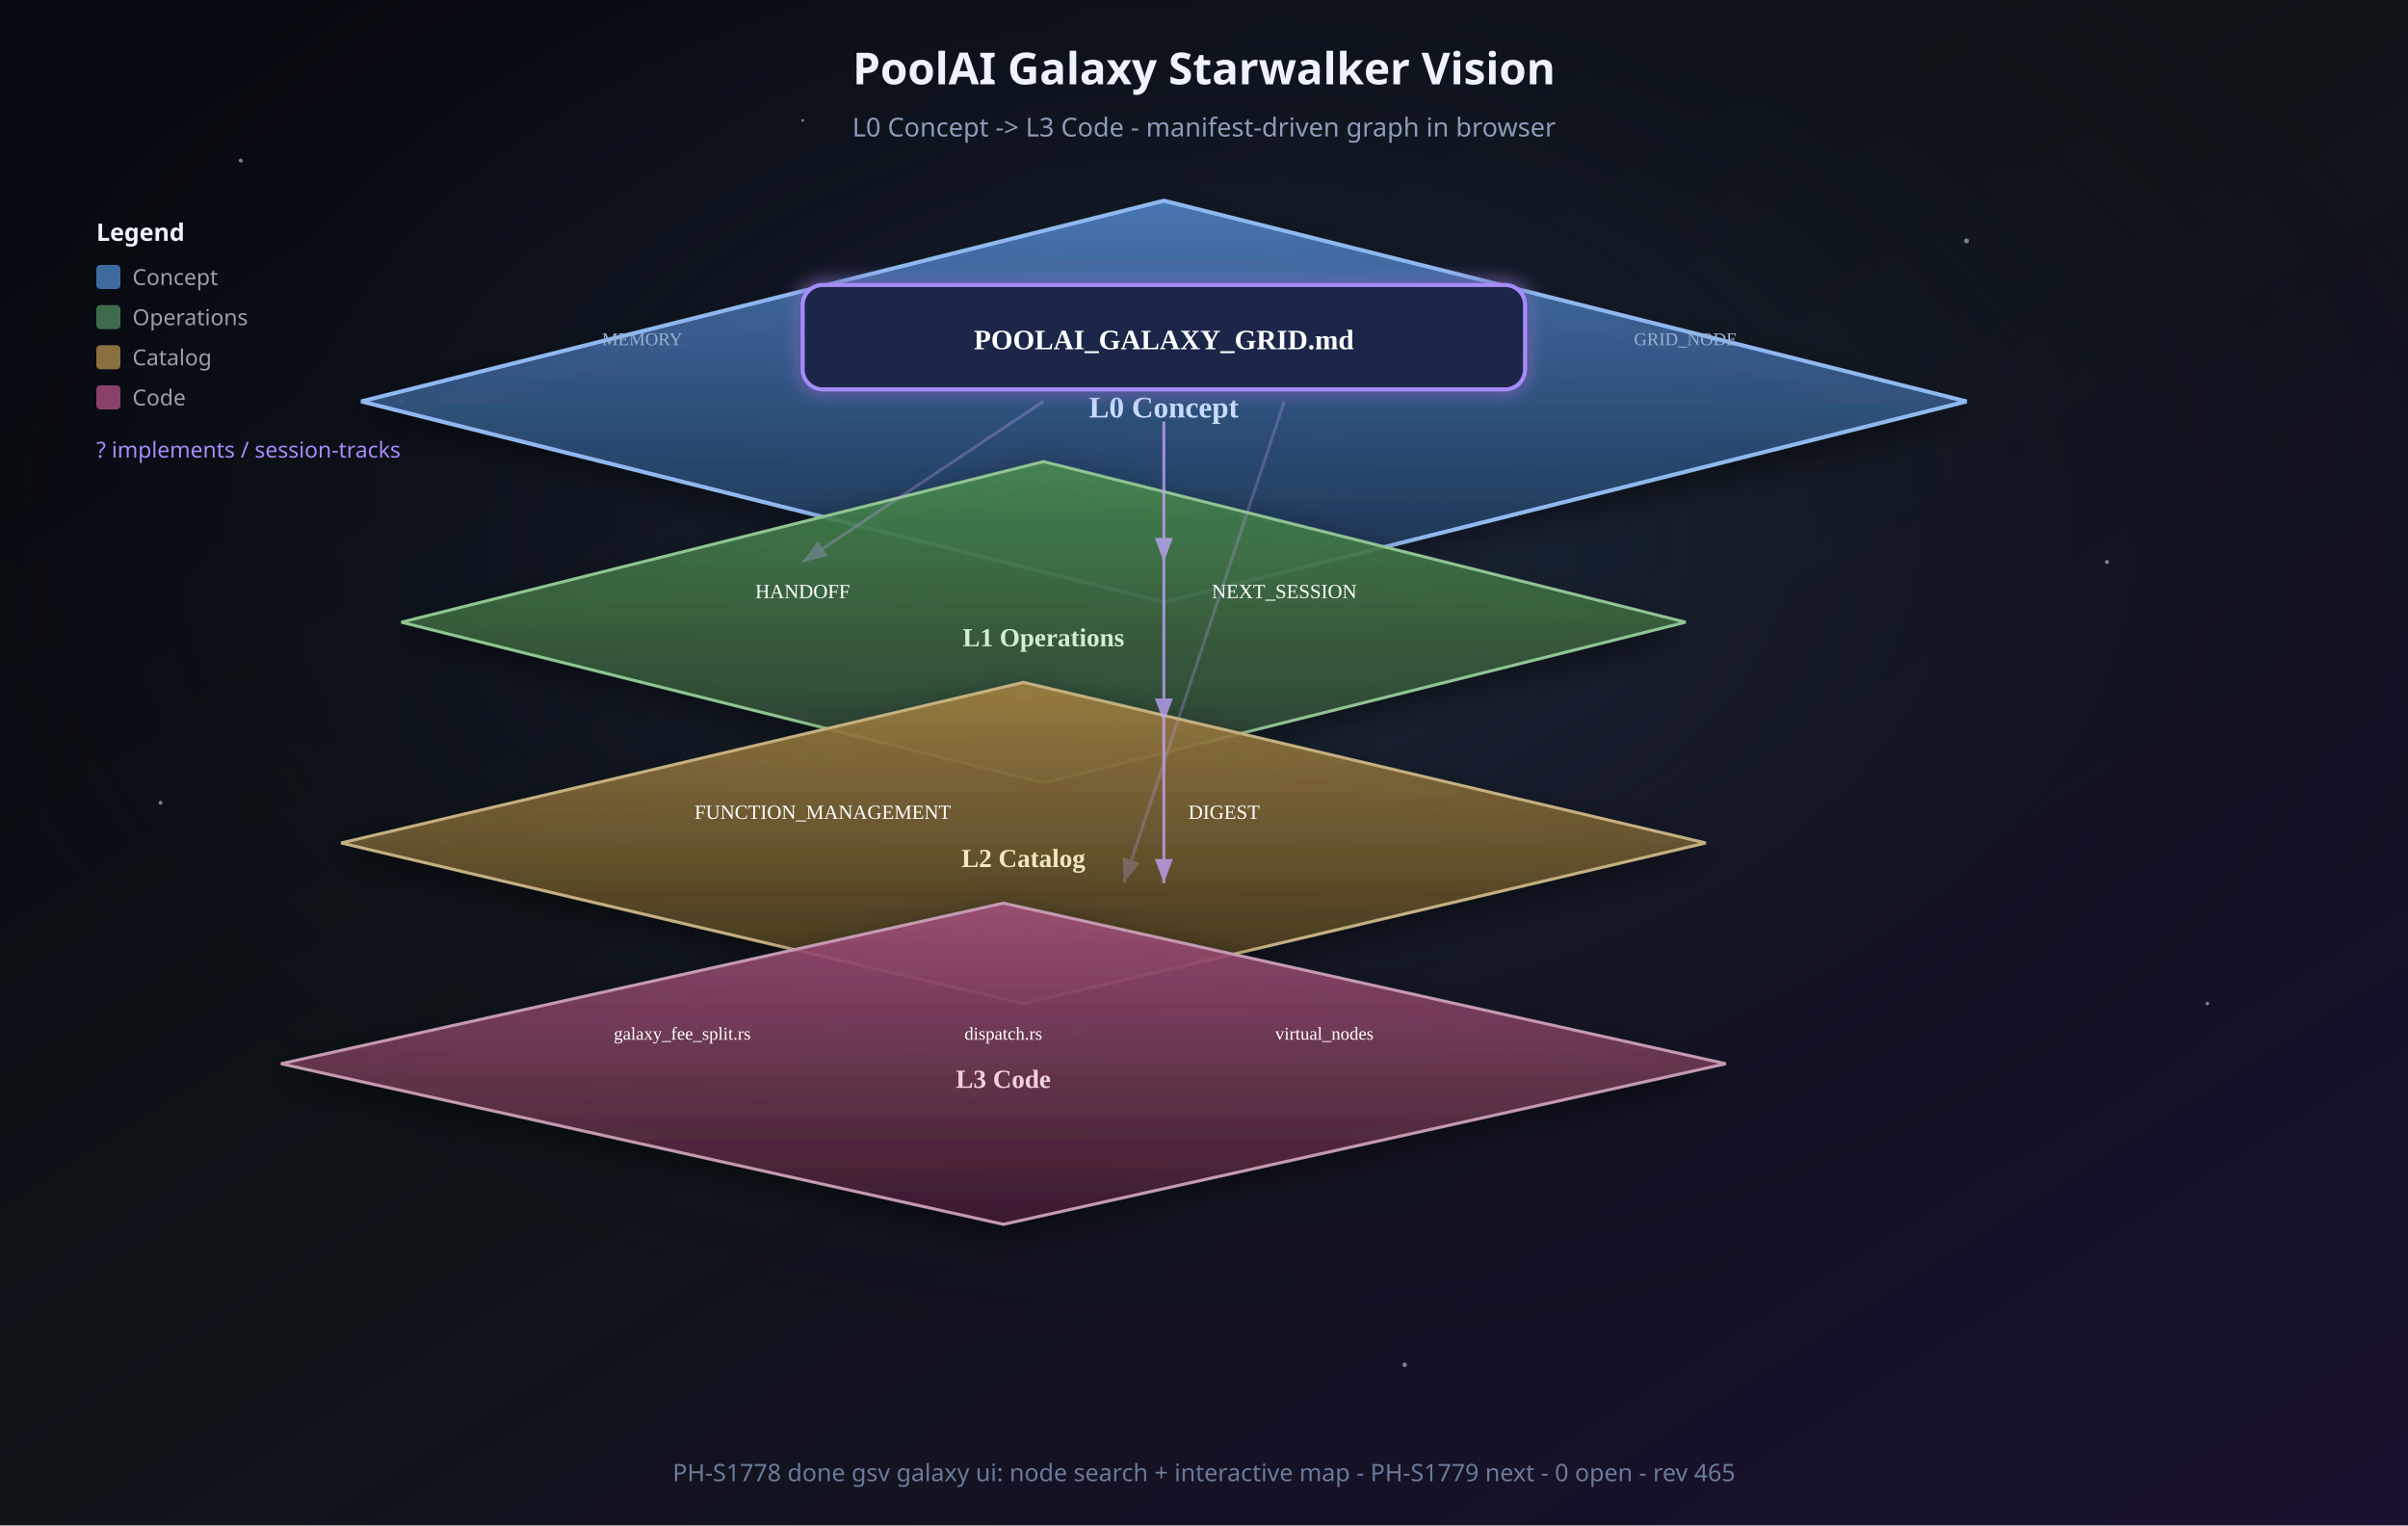
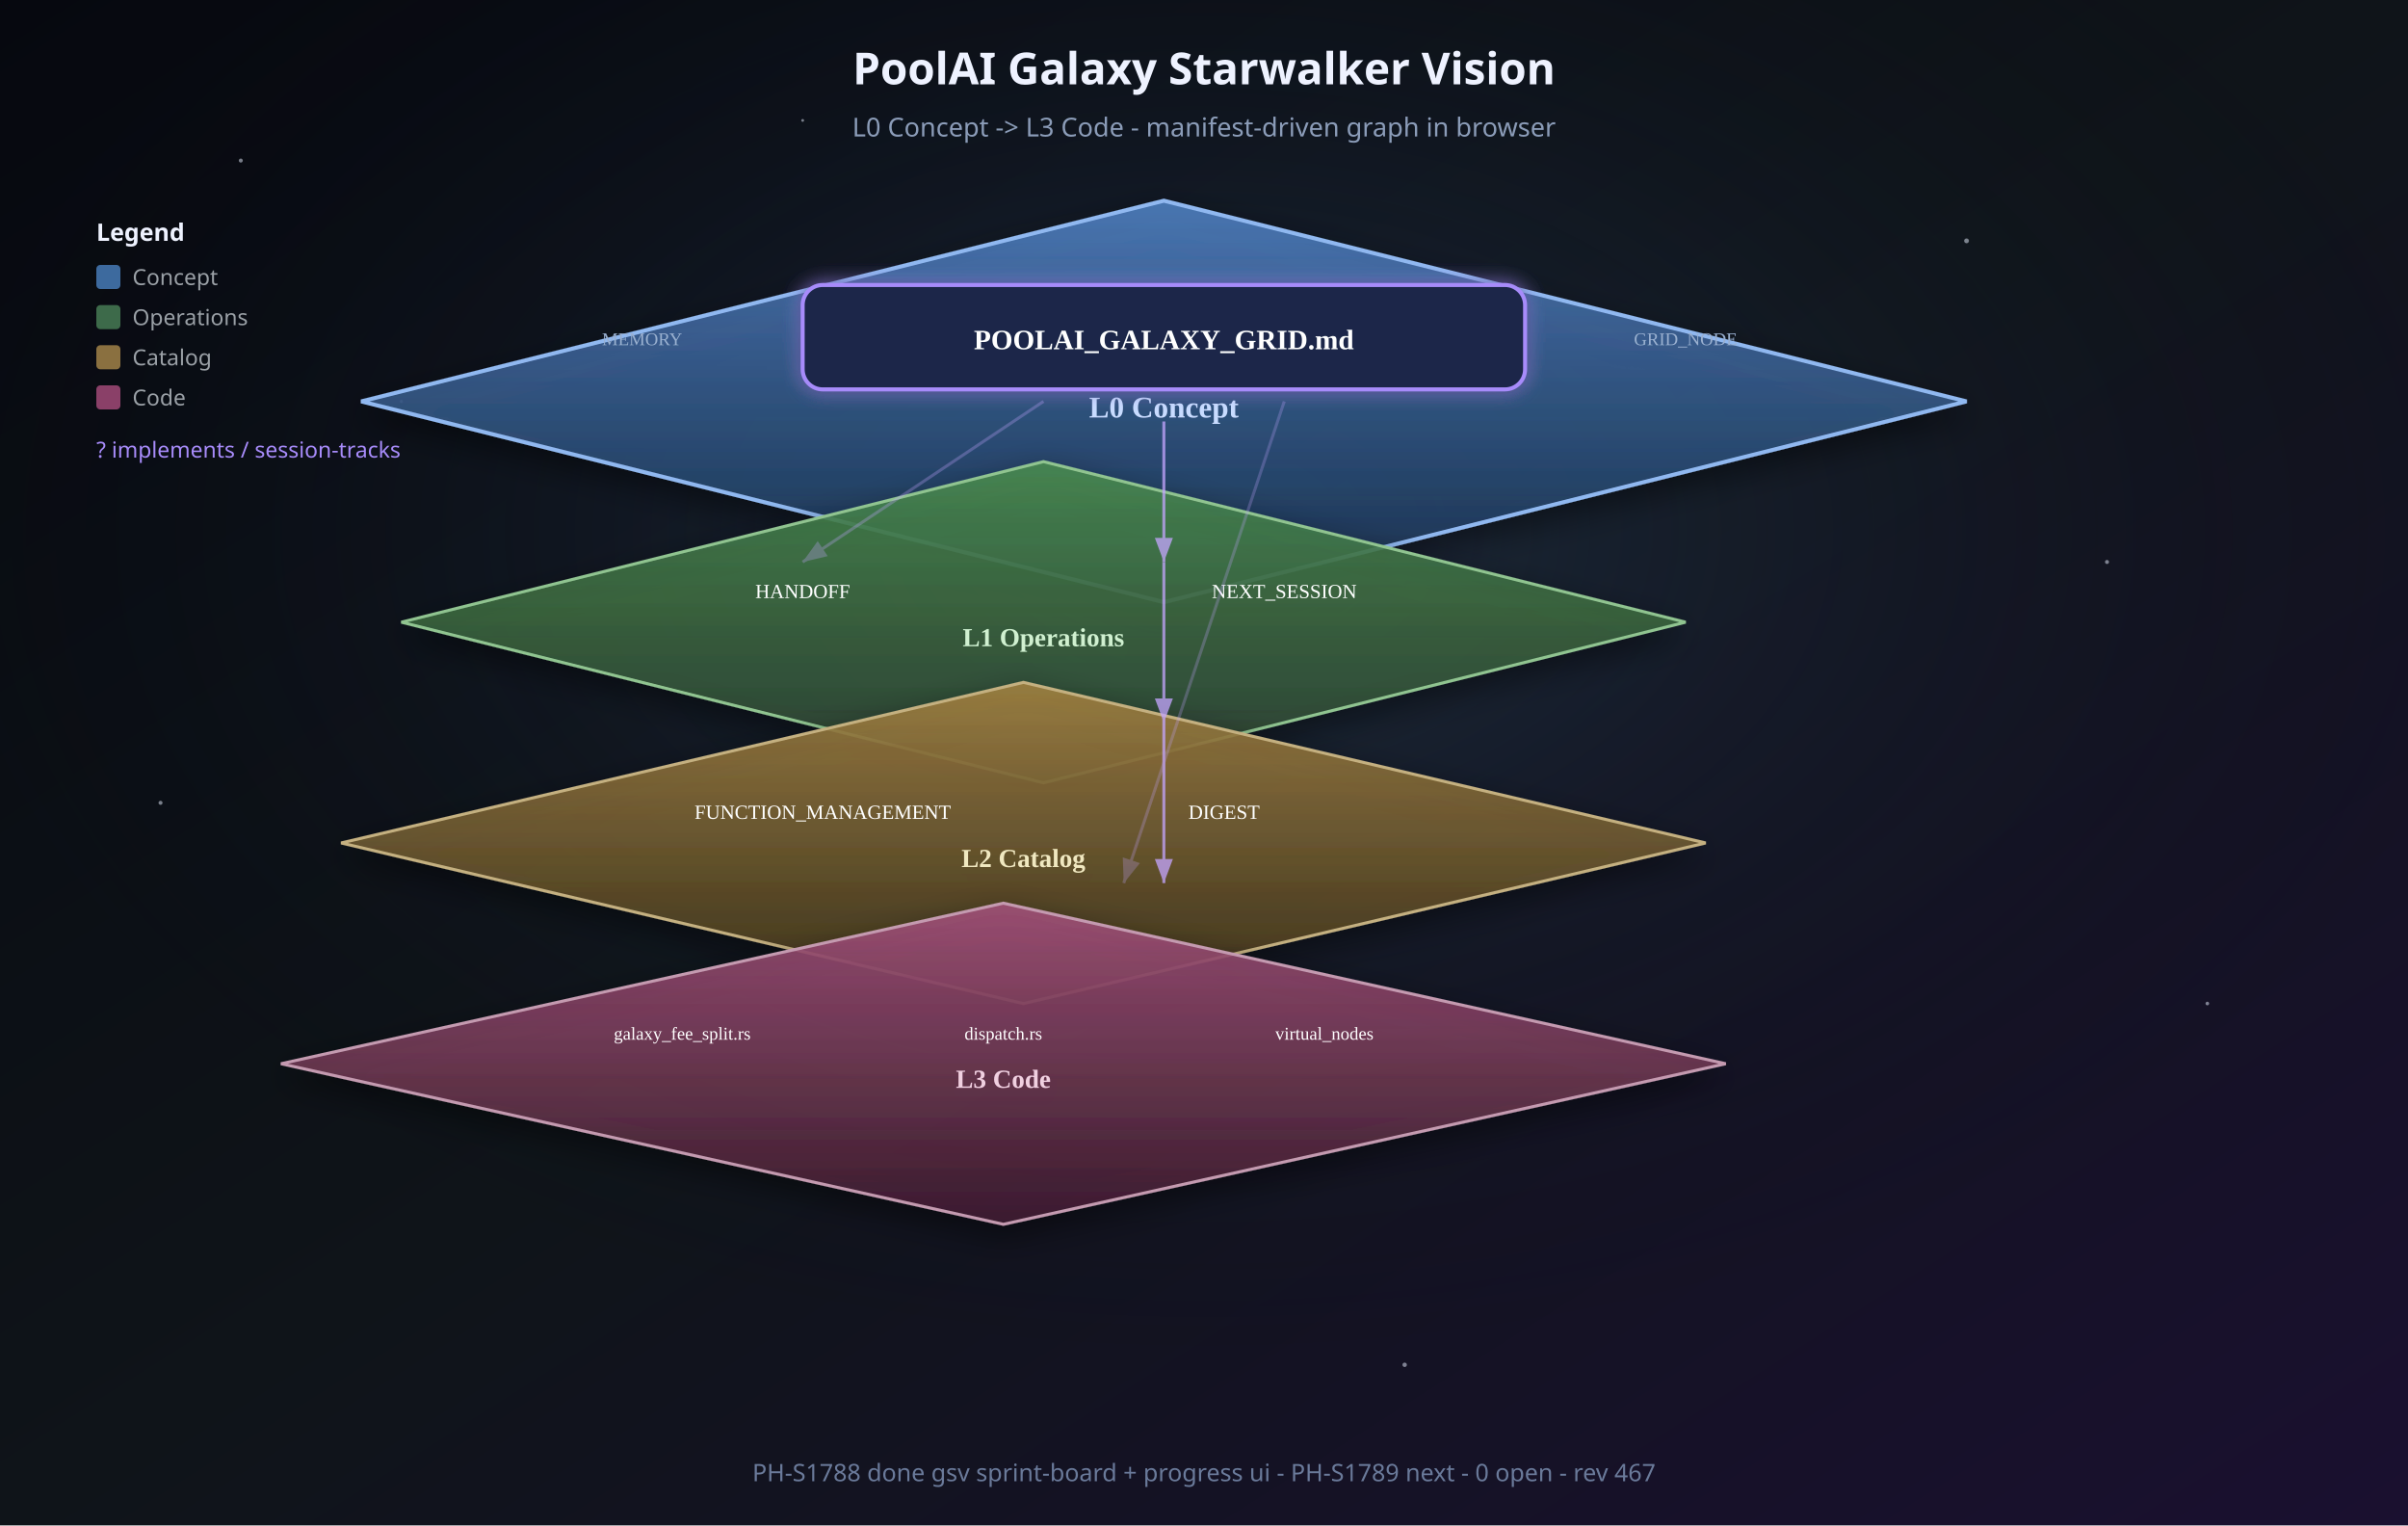
<svg xmlns="http://www.w3.org/2000/svg" viewBox="0 0 1200 760" role="img" aria-labelledby="title desc">
  <defs>
    <linearGradient id="bg" x1="0%" y1="0%" x2="100%" y2="100%">
      <stop offset="0%" stop-color="#06080f" />
      <stop offset="50%" stop-color="#0f1419" />
      <stop offset="100%" stop-color="#1a1030" />
    </linearGradient>
    <radialGradient id="nebula" cx="50%" cy="35%" r="55%">
      <stop offset="0%" stop-color="#3d5a8a" stop-opacity="0.35" />
      <stop offset="100%" stop-color="#06080f" stop-opacity="0" />
    </radialGradient>
    <linearGradient id="planeL0" x1="0%" y1="0%" x2="0%" y2="100%">
      <stop offset="0%" stop-color="#4a7ab8" stop-opacity="0.95" />
      <stop offset="100%" stop-color="#1e3350" stop-opacity="0.85" />
    </linearGradient>
    <linearGradient id="planeL1" x1="0%" y1="0%" x2="0%" y2="100%">
      <stop offset="0%" stop-color="#4a8a50" stop-opacity="0.9" />
      <stop offset="100%" stop-color="#2a4030" stop-opacity="0.85" />
    </linearGradient>
    <linearGradient id="planeL2" x1="0%" y1="0%" x2="0%" y2="100%">
      <stop offset="0%" stop-color="#a08040" stop-opacity="0.9" />
      <stop offset="100%" stop-color="#403520" stop-opacity="0.85" />
    </linearGradient>
    <linearGradient id="planeL3" x1="0%" y1="0%" x2="0%" y2="100%">
      <stop offset="0%" stop-color="#a05078" stop-opacity="0.9" />
      <stop offset="100%" stop-color="#402030" stop-opacity="0.85" />
    </linearGradient>
    <filter id="shadow" x="-30%" y="-30%" width="160%" height="160%">
      <feDropShadow dx="0" dy="6" stdDeviation="8" flood-color="#000" flood-opacity="0.5" />
    </filter>
    <filter id="glow" x="-50%" y="-50%" width="200%" height="200%">
      <feGaussianBlur stdDeviation="4" result="b" />
      <feMerge>
        <feMergeNode in="b" />
        <feMergeNode in="SourceGraphic" />
      </feMerge>
    </filter>
    <marker id="arrow" markerWidth="10" markerHeight="10" refX="8" refY="3" orient="auto">
      <path d="M0,0 L8,3 L0,6 Z" fill="#c4a5ff" />
    </marker>
  </defs>
  <rect width="1200" height="760" fill="url(#bg)" />
  <rect width="1200" height="760" fill="url(#nebula)" />
  <g fill="#e8f0ff" opacity="0.5">
    <circle cx="120" cy="80" r="1" />
    <circle cx="980" cy="120" r="1.2" />
    <circle cx="200" cy="200" r="0.8" />
    <circle cx="1050" cy="280" r="1" />
    <circle cx="80" cy="400" r="1" />
    <circle cx="1100" cy="500" r="0.9" />
    <circle cx="400" cy="60" r="0.7" />
    <circle cx="700" cy="680" r="1.1" />
  </g>
  <text x="600" y="42" text-anchor="middle" fill="#eef2ff" font-family="Segoe UI, system-ui, sans-serif" font-size="22" font-weight="600">PoolAI Galaxy Starwalker Vision</text>
  <text x="600" y="68" text-anchor="middle" fill="#8b9cb8" font-family="Segoe UI, system-ui, sans-serif" font-size="13">L0 Concept -&gt; L3 Code - manifest-driven graph in browser</text>
  <g transform="translate(180, 100)" filter="url(#shadow)">
    <path d="M0 100 L400 0 L800 100 L400 200 Z" fill="url(#planeL0)" stroke="#90b8f0" stroke-width="2" />
    <text x="400" y="108" text-anchor="middle" fill="#c8dcff" font-size="15" font-weight="700">L0 Concept</text>
    <g filter="url(#glow)">
      <rect x="220" y="42" width="360" height="52" rx="10" fill="#1a2848" stroke="#a78bfa" stroke-width="2" />
      <text x="400" y="74" text-anchor="middle" fill="#fff" font-size="14" font-weight="700">POOLAI_GALAXY_GRID.md</text>
    </g>
    <text x="140" y="72" text-anchor="middle" fill="#9ab0d0" font-size="9">MEMORY</text>
    <text x="660" y="72" text-anchor="middle" fill="#9ab0d0" font-size="9">GRID_NODE</text>
  </g>
  <g transform="translate(200, 230)" filter="url(#shadow)">
    <path d="M0 80 L320 0 L640 80 L320 160 Z" fill="url(#planeL1)" stroke="#90c490" stroke-width="1.5" />
    <text x="320" y="92" text-anchor="middle" fill="#d0f0d0" font-size="13" font-weight="600">L1 Operations</text>
    <text x="200" y="68" text-anchor="middle" fill="#fff" font-size="10">HANDOFF</text>
    <text x="440" y="68" text-anchor="middle" fill="#fff" font-size="10">NEXT_SESSION</text>
  </g>
  <g transform="translate(170, 340)" filter="url(#shadow)">
    <path d="M0 80 L340 0 L680 80 L340 160 Z" fill="url(#planeL2)" stroke="#c4b080" stroke-width="1.5" />
    <text x="340" y="92" text-anchor="middle" fill="#f0e8c0" font-size="13" font-weight="600">L2 Catalog</text>
    <text x="240" y="68" text-anchor="middle" fill="#fff" font-size="10">FUNCTION_MANAGEMENT</text>
    <text x="440" y="68" text-anchor="middle" fill="#fff" font-size="10">DIGEST</text>
  </g>
  <g transform="translate(140, 450)" filter="url(#shadow)">
    <path d="M0 80 L360 0 L720 80 L360 160 Z" fill="url(#planeL3)" stroke="#c49ab0" stroke-width="1.5" />
    <text x="360" y="92" text-anchor="middle" fill="#f0d0e0" font-size="13" font-weight="600">L3 Code</text>
    <text x="200" y="68" text-anchor="middle" fill="#fff" font-size="9">galaxy_fee_split.rs</text>
    <text x="360" y="68" text-anchor="middle" fill="#fff" font-size="9">dispatch.rs</text>
    <text x="520" y="68" text-anchor="middle" fill="#fff" font-size="9">virtual_nodes</text>
  </g>
  <g fill="none" stroke="#c4a5ff" stroke-width="1.5" marker-end="url(#arrow)" opacity="0.75">
    <path d="M580 210 L580 280" />
    <path d="M580 280 L580 360" />
    <path d="M580 360 L580 440" />
    <path d="M520 200 L400 280" opacity="0.4" />
    <path d="M640 200 L560 440" opacity="0.35" />
  </g>
  <g transform="translate(48, 120)" font-family="Segoe UI, system-ui, sans-serif" font-size="11">
    <text x="0" y="0" fill="#eef2ff" font-weight="600" font-size="12">Legend</text>
    <rect x="0" y="12" width="12" height="12" rx="2" fill="#3d6a9e" />
    <text x="18" y="22" fill="#9aa0a6">Concept</text>
    <rect x="0" y="32" width="12" height="12" rx="2" fill="#3d6a4a" />
    <text x="18" y="42" fill="#9aa0a6">Operations</text>
    <rect x="0" y="52" width="12" height="12" rx="2" fill="#8a7040" />
    <text x="18" y="62" fill="#9aa0a6">Catalog</text>
    <rect x="0" y="72" width="12" height="12" rx="2" fill="#8a4068" />
    <text x="18" y="82" fill="#9aa0a6">Code</text>
    <text x="0" y="108" fill="#a78bfa">? implements / session-tracks</text>
  </g>
-   <text x="600" y="738" text-anchor="middle" fill="#6a7a9a" font-family="Segoe UI, system-ui, sans-serif" font-size="12">PH-S1778 done gsv galaxy ui: node search + interactive map - PH-S1779 next - 0 open - rev 465</text>
+   <text x="600" y="738" text-anchor="middle" fill="#6a7a9a" font-family="Segoe UI, system-ui, sans-serif" font-size="12">PH-S1788 done gsv sprint-board + progress ui - PH-S1789 next - 0 open - rev 467</text>
</svg>
